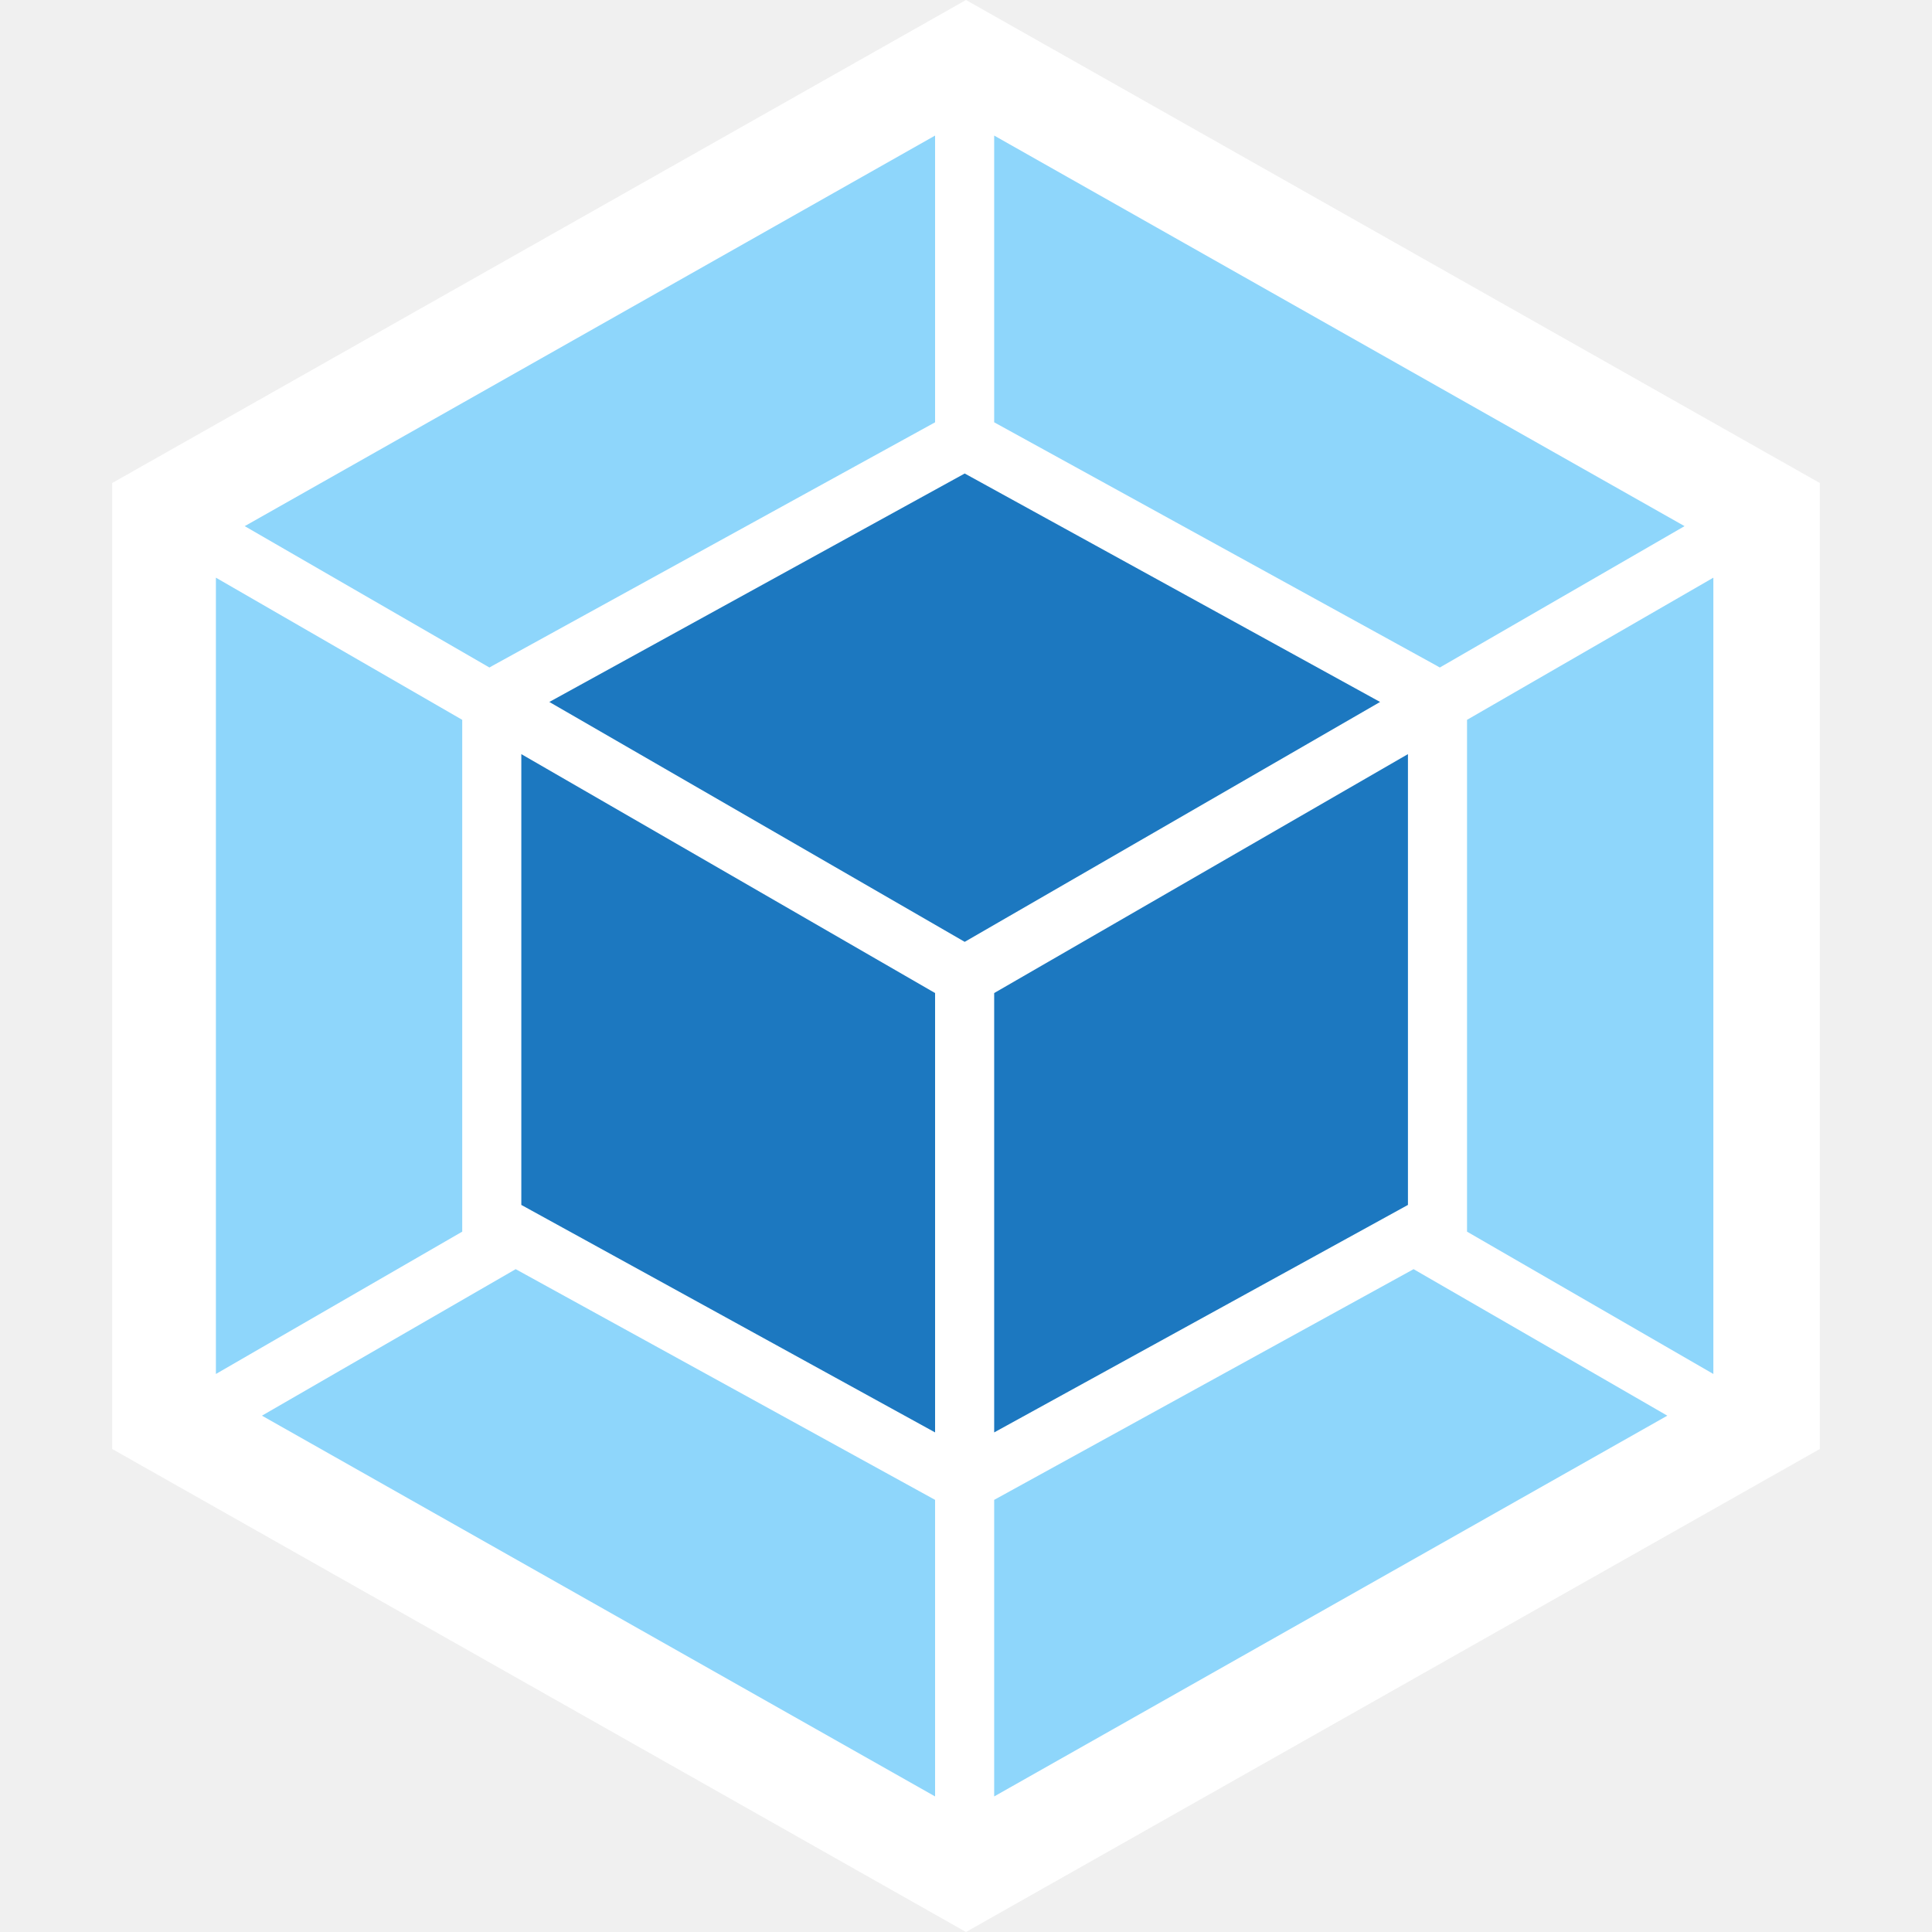
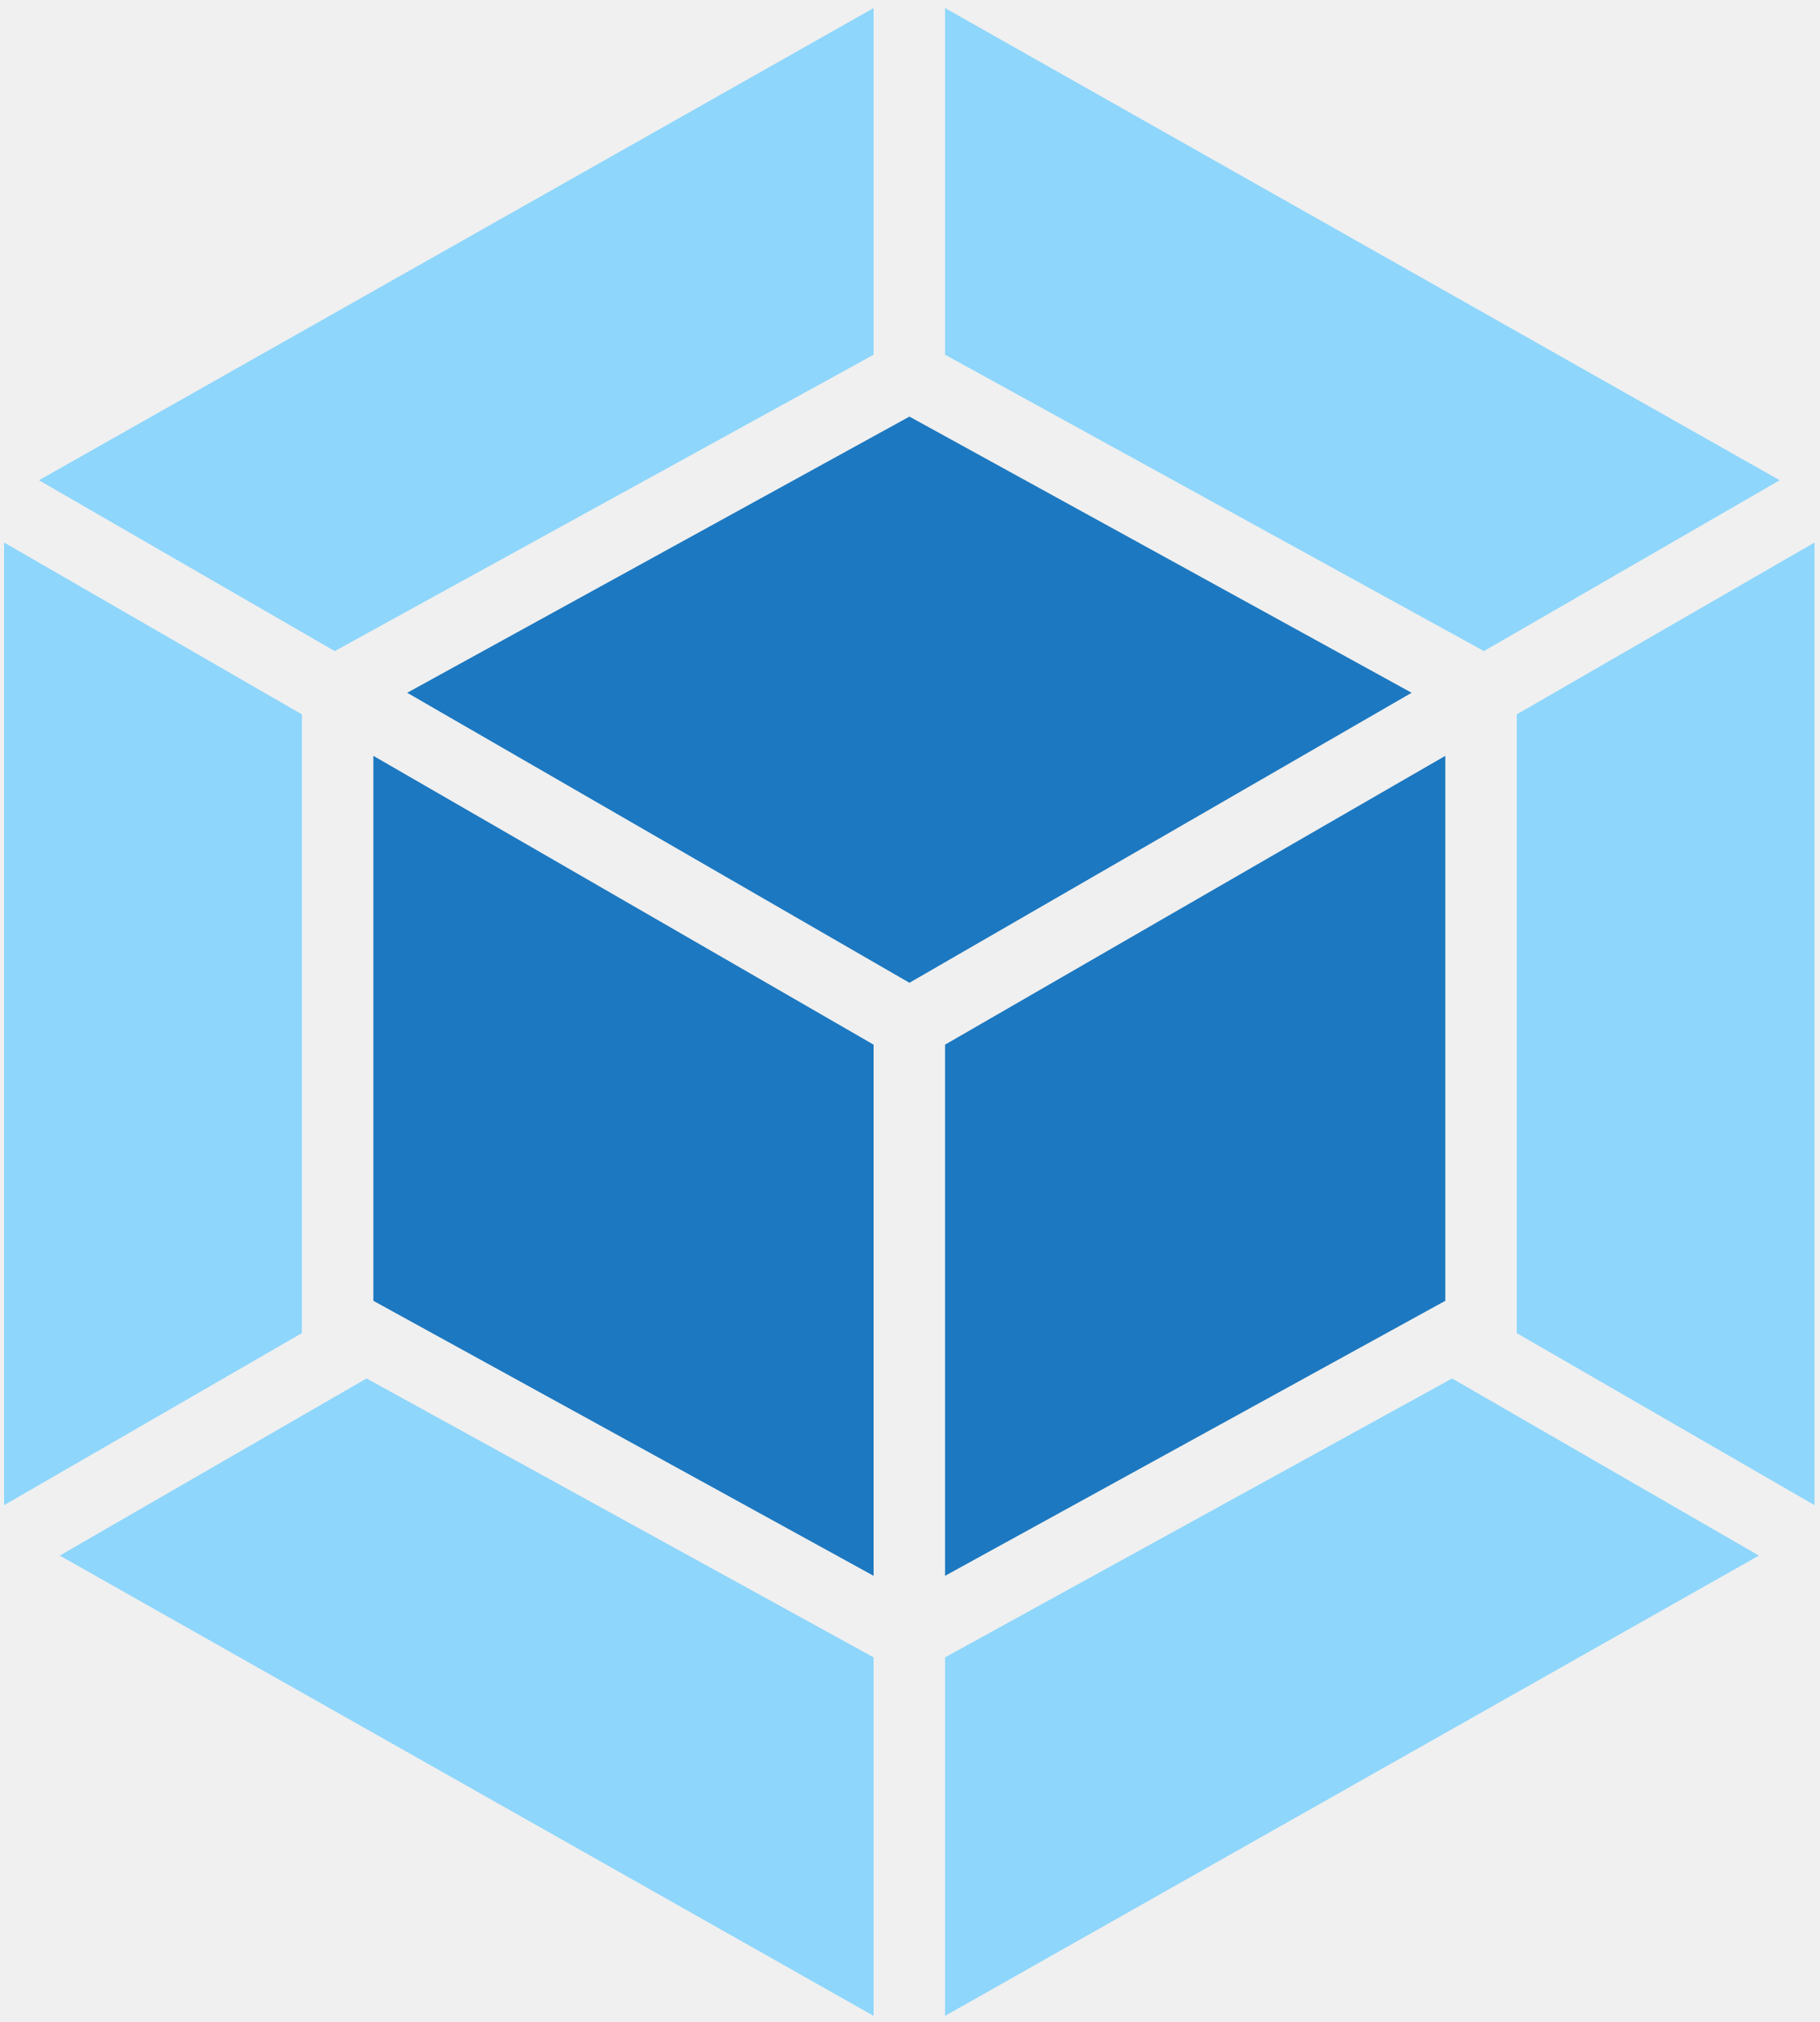
- <svg xmlns="http://www.w3.org/2000/svg" viewBox="0 0 1200 1200" width="2500" height="2500">
-   <path fill="#fff" d="M600 0l530.3 300v600L600 1200 69.7 900V300z" />
+ <svg xmlns="http://www.w3.org/2000/svg" width="2250px" height="2500" viewBox="132 82 935 1035">
  <path fill="#8ed6fb" d="M1035.6 879.3l-418.1 236.5V931.6L878 788.3l157.6 91zm28.6-25.9V358.8l-153 88.3V765l153 88.4zm-901.5 25.9l418.1 236.5V931.6L320.3 788.3l-157.6 91zm-28.6-25.9V358.8l153 88.3V765l-153 88.4zM152 326.8L580.8 84.2v178.1L306.1 413.4l-2.1 1.2-152-87.8zm894.3 0L617.5 84.2v178.1l274.7 151.1 2.1 1.2 152-87.8z" />
  <path fill="#1c78c0" d="m580.8 889.7l-257-141.3v-280l257 148.4v272.9m36.7 0l257-141.3v-280l-257 148.4v272.9m-276.3-453.7l258-141.9 258 141.9-258 149-258-149" />
</svg>
